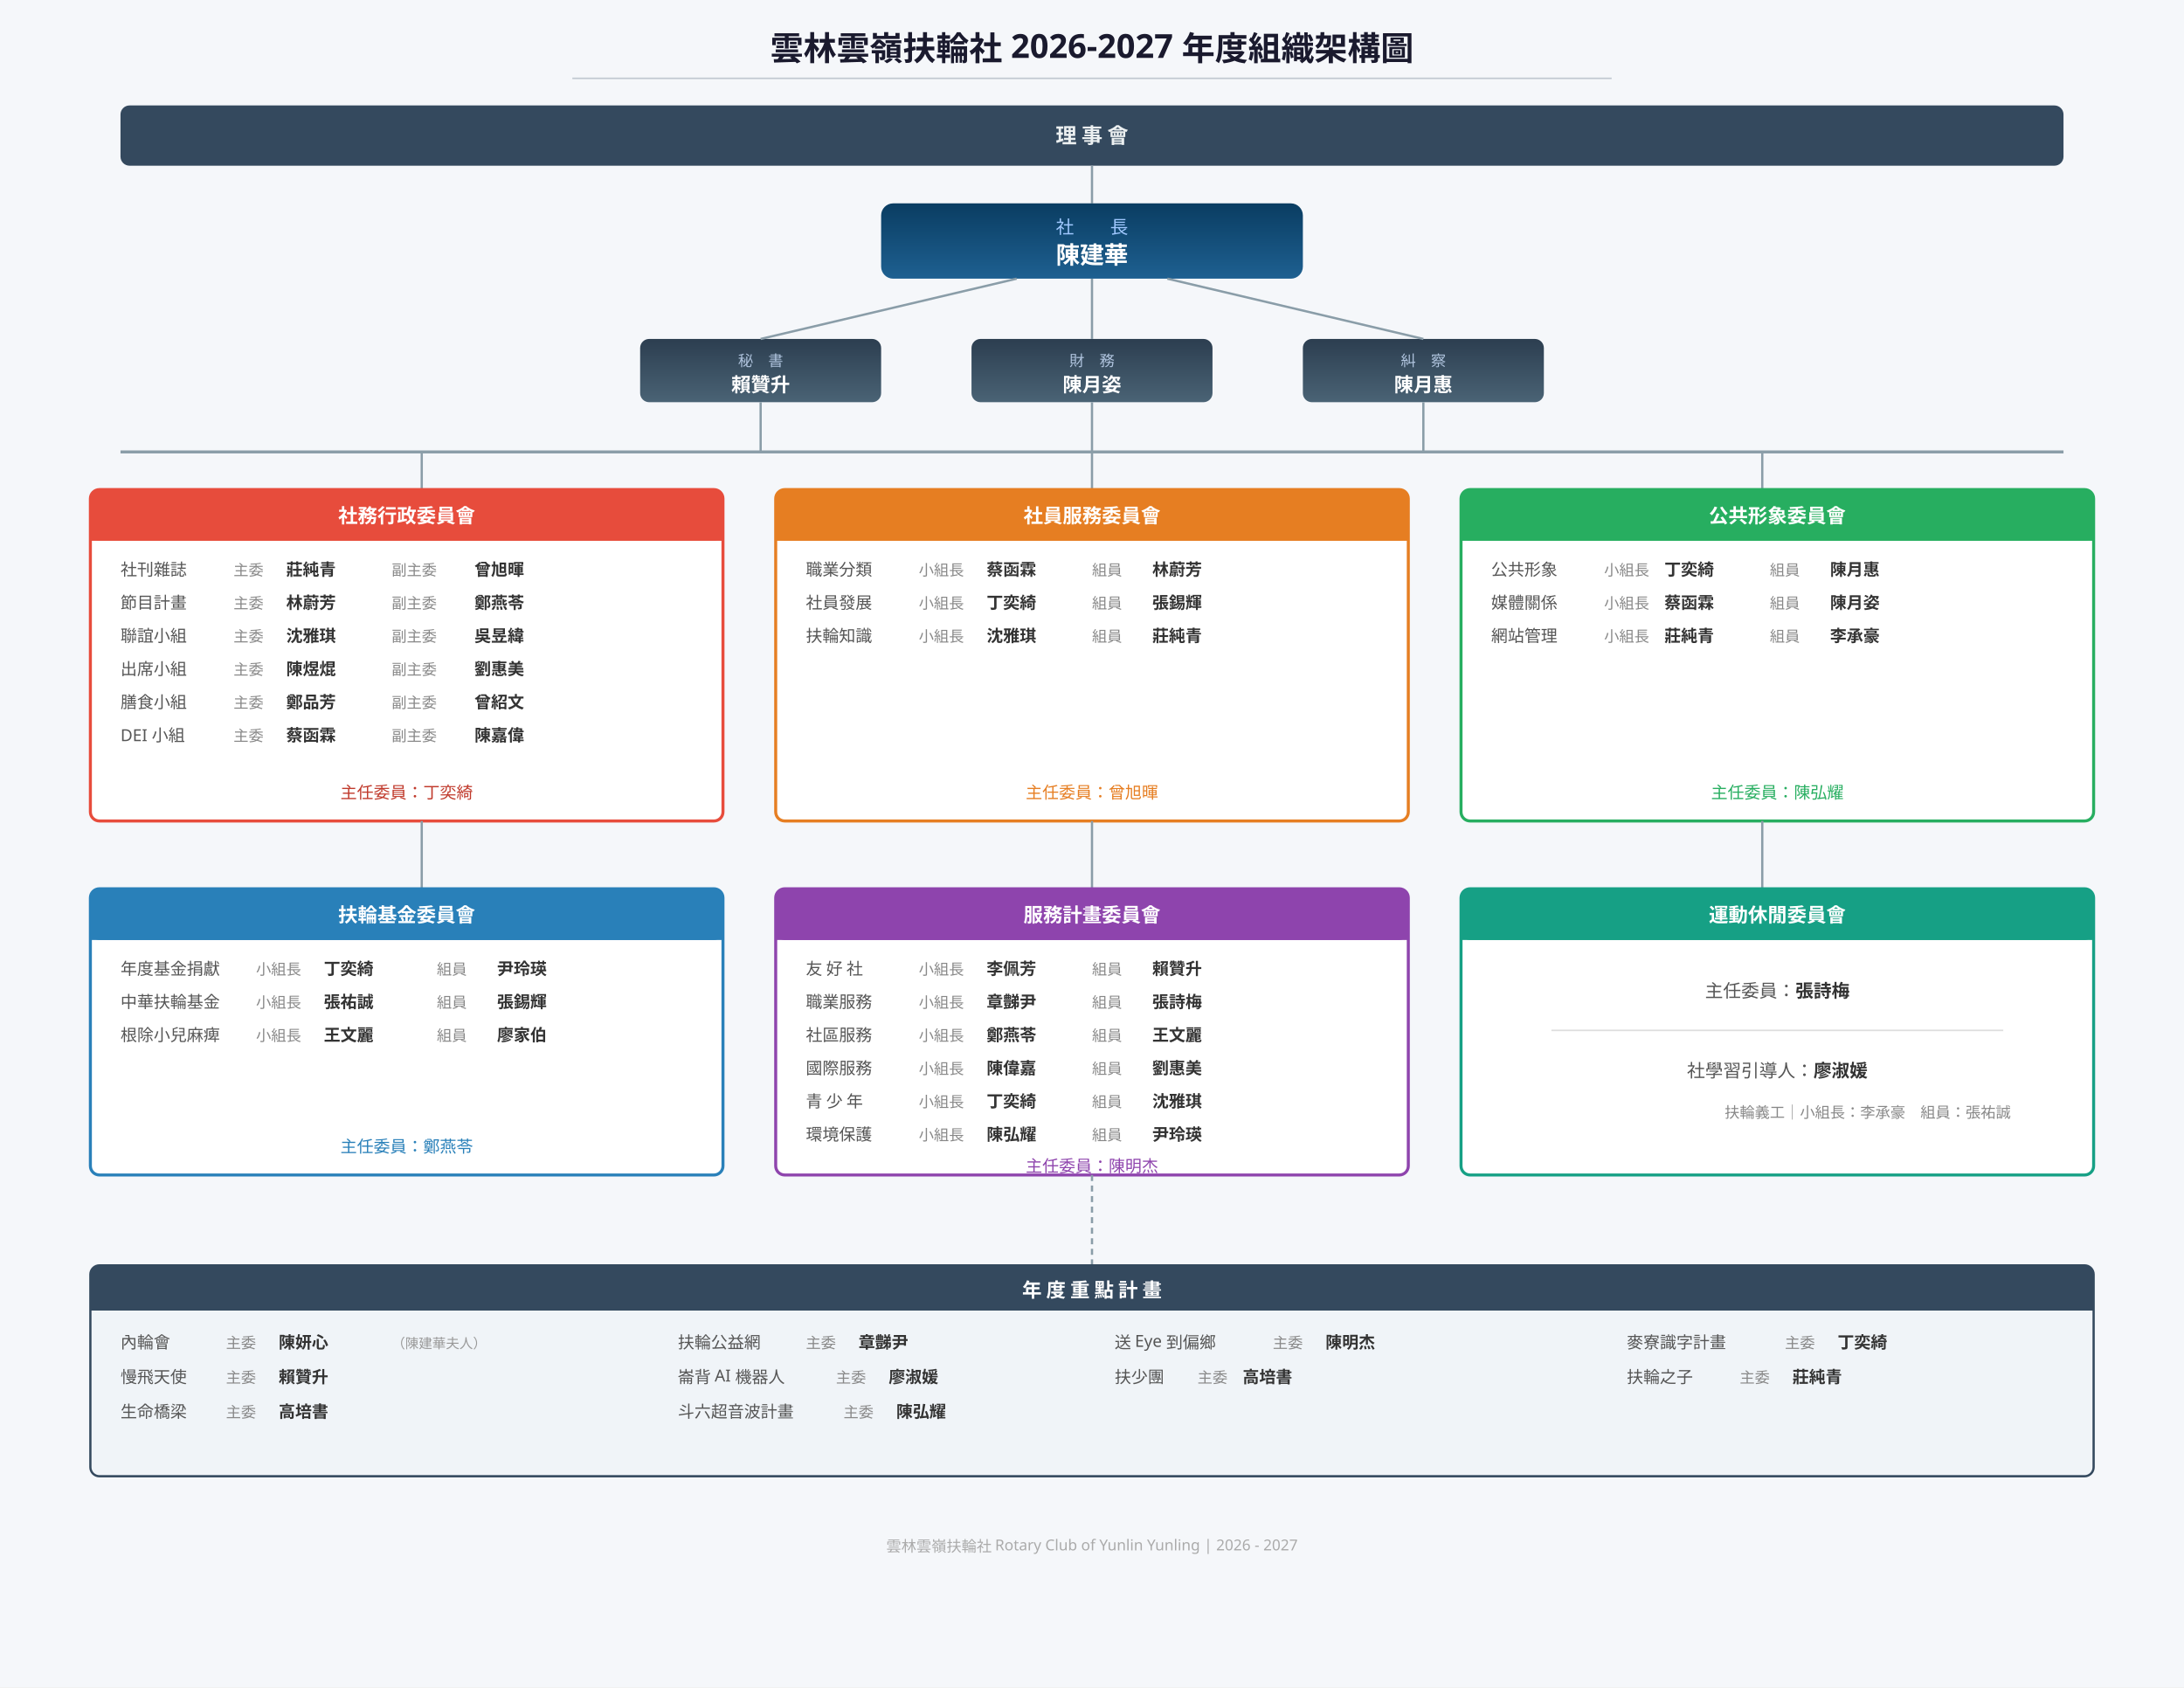
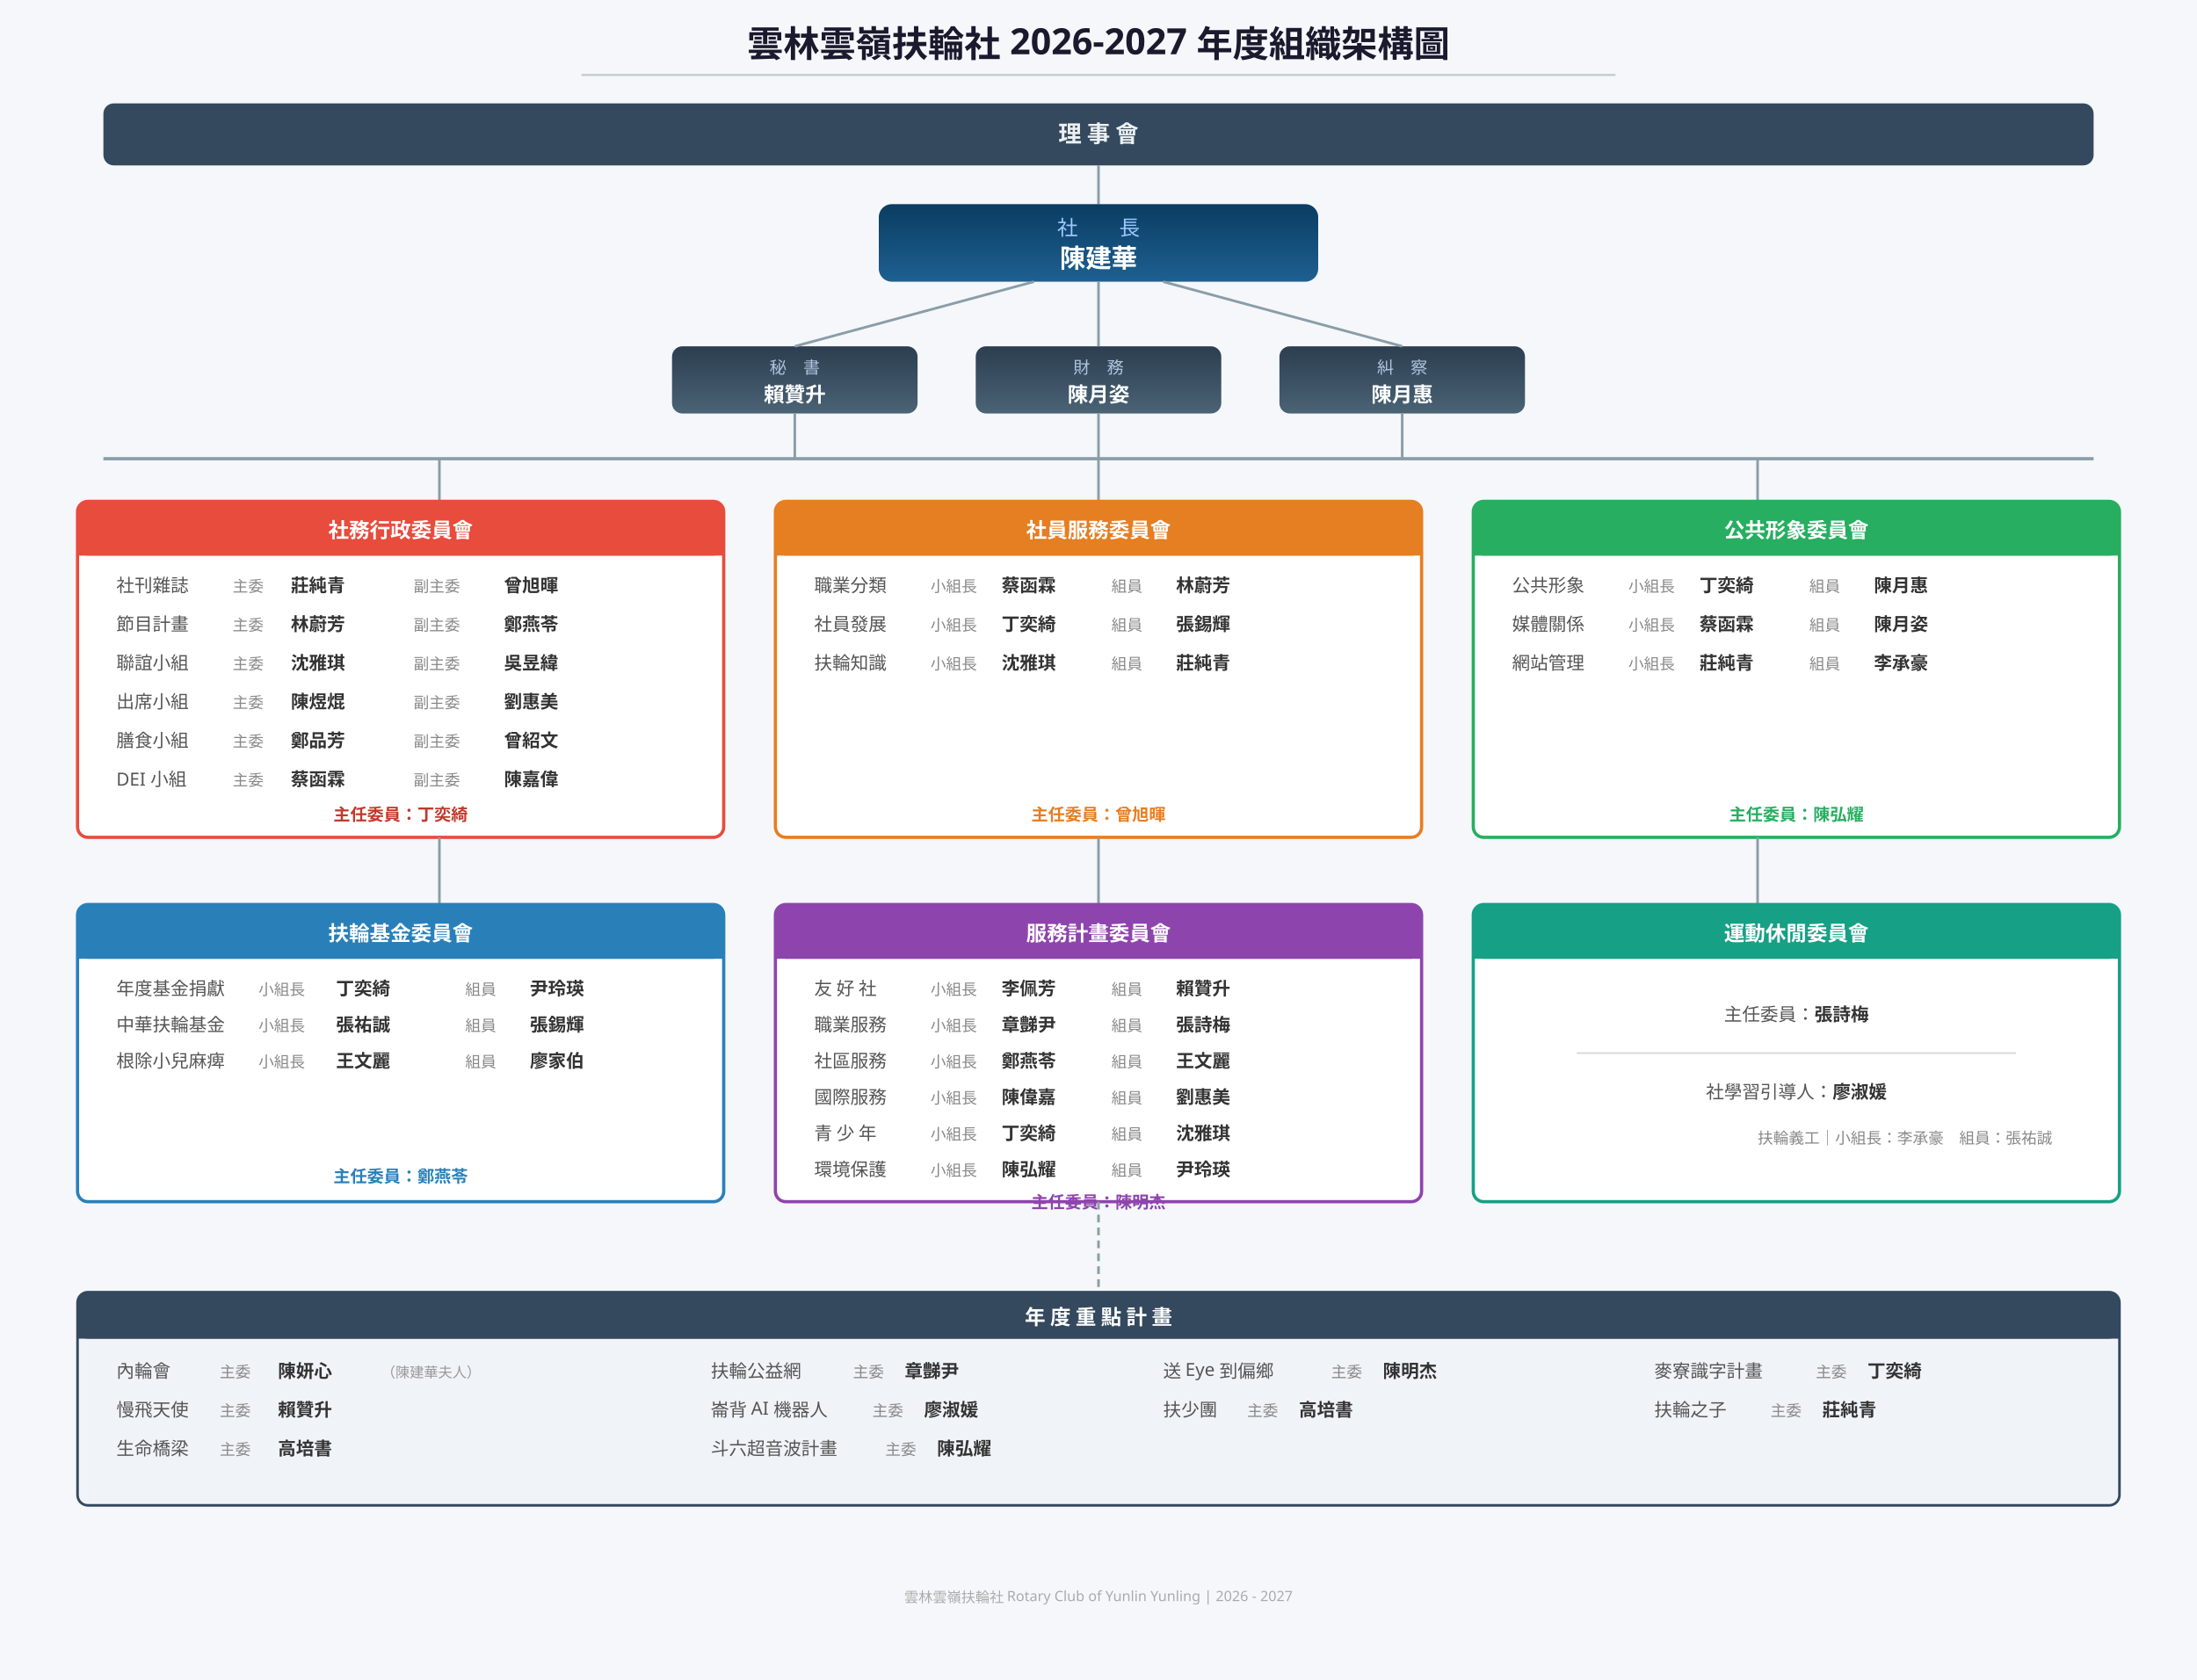
- <svg xmlns="http://www.w3.org/2000/svg" viewBox="0 0 1450 1120" width="1450" height="1120">
+ <svg xmlns="http://www.w3.org/2000/svg" viewBox="0 0 1700 1300" width="1700" height="1300">
  <defs>
    <linearGradient id="presGrad" x1="0" y1="0" x2="0" y2="1">
      <stop offset="0%" stop-color="#0a3d62" />
      <stop offset="100%" stop-color="#1e6091" />
    </linearGradient>
    <linearGradient id="offGrad" x1="0" y1="0" x2="0" y2="1">
      <stop offset="0%" stop-color="#2c3e50" />
      <stop offset="100%" stop-color="#4a6375" />
    </linearGradient>
  </defs>
  <style>
    text { font-family: "Microsoft JhengHei","PingFang TC",sans-serif; }
-     .th { font-size: 13px; font-weight: bold; fill: #fff; }
-     .g { font-size: 11px; fill: #555; }
-     .n { font-size: 11px; font-weight: bold; fill: #333; }
-     .r { font-size: 10px; fill: #888; }
+     .th { font-size: 16px; font-weight: bold; fill: #fff; }
+     .g { font-size: 14px; fill: #555; }
+     .n { font-size: 14px; font-weight: bold; fill: #333; }
+     .r { font-size: 12px; fill: #888; }
  </style>
-   <rect width="1450" height="1120" fill="#f5f7fa" />
-   <text x="725" y="40" text-anchor="middle" font-size="22" font-weight="bold" fill="#1a1a2e">雲林雲嶺扶輪社 2026-2027 年度組織架構圖</text>
-   <line x1="380" y1="52" x2="1070" y2="52" stroke="#c0c8d0" stroke-width="1" />
-   <rect x="80" y="70" width="1290" height="40" rx="6" fill="#34495e" />
-   <text x="725" y="95" text-anchor="middle" font-size="14" font-weight="bold" fill="#ecf0f1">理 事 會</text>
-   <line x1="725" y1="110" x2="725" y2="135" stroke="#8a9da8" stroke-width="1.5" />
-   <rect x="585" y="135" width="280" height="50" rx="8" fill="url(#presGrad)" />
-   <text x="725" y="155" text-anchor="middle" font-size="12" fill="#a0c8ff">社　　長</text>
-   <text x="725" y="175" text-anchor="middle" font-size="16" font-weight="bold" fill="#fff">陳建華</text>
-   <rect x="425" y="225" width="160" height="42" rx="6" fill="url(#offGrad)" />
-   <text x="505" y="243" text-anchor="middle" font-size="10" fill="#b0c4de">秘　書</text>
-   <text x="505" y="260" text-anchor="middle" font-size="13" font-weight="bold" fill="#fff">賴贊升</text>
-   <rect x="645" y="225" width="160" height="42" rx="6" fill="url(#offGrad)" />
-   <text x="725" y="243" text-anchor="middle" font-size="10" fill="#b0c4de">財　務</text>
-   <text x="725" y="260" text-anchor="middle" font-size="13" font-weight="bold" fill="#fff">陳月姿</text>
-   <rect x="865" y="225" width="160" height="42" rx="6" fill="url(#offGrad)" />
-   <text x="945" y="243" text-anchor="middle" font-size="10" fill="#b0c4de">糾　察</text>
-   <text x="945" y="260" text-anchor="middle" font-size="13" font-weight="bold" fill="#fff">陳月惠</text>
-   <line x1="675" y1="185" x2="505" y2="225" stroke="#8a9da8" stroke-width="1.5" />
-   <line x1="725" y1="185" x2="725" y2="225" stroke="#8a9da8" stroke-width="1.5" />
-   <line x1="775" y1="185" x2="945" y2="225" stroke="#8a9da8" stroke-width="1.5" />
-   <line x1="80" y1="300" x2="1370" y2="300" stroke="#8a9da8" stroke-width="2" />
-   <line x1="280" y1="300" x2="280" y2="325" stroke="#8a9da8" stroke-width="1.5" />
-   <line x1="725" y1="300" x2="725" y2="325" stroke="#8a9da8" stroke-width="1.5" />
-   <line x1="1170" y1="300" x2="1170" y2="325" stroke="#8a9da8" stroke-width="1.5" />
-   <line x1="505" y1="267" x2="505" y2="300" stroke="#8a9da8" stroke-width="1.5" />
-   <line x1="725" y1="267" x2="725" y2="300" stroke="#8a9da8" stroke-width="1.5" />
-   <line x1="945" y1="267" x2="945" y2="300" stroke="#8a9da8" stroke-width="1.5" />
-   <rect x="60" y="325" width="420" height="220" rx="6" fill="#fff" stroke="#e74c3c" stroke-width="2" />
-   <rect x="60" y="325" width="420" height="34" rx="6" fill="#e74c3c" />
-   <rect x="60" y="353" width="420" height="6" fill="#e74c3c" />
-   <text x="270" y="347" text-anchor="middle" class="th">社務行政委員會</text>
-   <text x="80" y="382" class="g">社刊雜誌</text>
-   <text x="155" y="382" class="r">主委</text>
-   <text x="190" y="382" class="n">莊純青</text>
-   <text x="260" y="382" class="r">副主委</text>
-   <text x="315" y="382" class="n">曾旭暉</text>
-   <text x="80" y="404" class="g">節目計畫</text>
-   <text x="155" y="404" class="r">主委</text>
-   <text x="190" y="404" class="n">林蔚芳</text>
-   <text x="260" y="404" class="r">副主委</text>
-   <text x="315" y="404" class="n">鄭燕苓</text>
-   <text x="80" y="426" class="g">聯誼小組</text>
-   <text x="155" y="426" class="r">主委</text>
-   <text x="190" y="426" class="n">沈雅琪</text>
-   <text x="260" y="426" class="r">副主委</text>
-   <text x="315" y="426" class="n">吳昱緯</text>
-   <text x="80" y="448" class="g">出席小組</text>
-   <text x="155" y="448" class="r">主委</text>
-   <text x="190" y="448" class="n">陳煜焜</text>
-   <text x="260" y="448" class="r">副主委</text>
-   <text x="315" y="448" class="n">劉惠美</text>
-   <text x="80" y="470" class="g">膳食小組</text>
-   <text x="155" y="470" class="r">主委</text>
-   <text x="190" y="470" class="n">鄭品芳</text>
-   <text x="260" y="470" class="r">副主委</text>
-   <text x="315" y="470" class="n">曾紹文</text>
-   <text x="80" y="492" class="g">DEI 小組</text>
-   <text x="155" y="492" class="r">主委</text>
-   <text x="190" y="492" class="n">蔡函霖</text>
-   <text x="260" y="492" class="r">副主委</text>
-   <text x="315" y="492" class="n">陳嘉偉</text>
-   <text x="270" y="530" text-anchor="middle" font-size="11" fill="#c0392b">主任委員：丁奕綺</text>
-   <rect x="515" y="325" width="420" height="220" rx="6" fill="#fff" stroke="#e67e22" stroke-width="2" />
-   <rect x="515" y="325" width="420" height="34" rx="6" fill="#e67e22" />
-   <rect x="515" y="353" width="420" height="6" fill="#e67e22" />
-   <text x="725" y="347" text-anchor="middle" class="th">社員服務委員會</text>
-   <text x="535" y="382" class="g">職業分類</text>
-   <text x="610" y="382" class="r">小組長</text>
-   <text x="655" y="382" class="n">蔡函霖</text>
-   <text x="725" y="382" class="r">組員</text>
-   <text x="765" y="382" class="n">林蔚芳</text>
-   <text x="535" y="404" class="g">社員發展</text>
-   <text x="610" y="404" class="r">小組長</text>
-   <text x="655" y="404" class="n">丁奕綺</text>
-   <text x="725" y="404" class="r">組員</text>
-   <text x="765" y="404" class="n">張錫輝</text>
-   <text x="535" y="426" class="g">扶輪知識</text>
-   <text x="610" y="426" class="r">小組長</text>
-   <text x="655" y="426" class="n">沈雅琪</text>
-   <text x="725" y="426" class="r">組員</text>
-   <text x="765" y="426" class="n">莊純青</text>
-   <text x="725" y="530" text-anchor="middle" font-size="11" fill="#e67e22">主任委員：曾旭暉</text>
-   <rect x="970" y="325" width="420" height="220" rx="6" fill="#fff" stroke="#27ae60" stroke-width="2" />
-   <rect x="970" y="325" width="420" height="34" rx="6" fill="#27ae60" />
-   <rect x="970" y="353" width="420" height="6" fill="#27ae60" />
-   <text x="1180" y="347" text-anchor="middle" class="th">公共形象委員會</text>
-   <text x="990" y="382" class="g">公共形象</text>
-   <text x="1065" y="382" class="r">小組長</text>
-   <text x="1105" y="382" class="n">丁奕綺</text>
-   <text x="1175" y="382" class="r">組員</text>
-   <text x="1215" y="382" class="n">陳月惠</text>
-   <text x="990" y="404" class="g">媒體關係</text>
-   <text x="1065" y="404" class="r">小組長</text>
-   <text x="1105" y="404" class="n">蔡函霖</text>
-   <text x="1175" y="404" class="r">組員</text>
-   <text x="1215" y="404" class="n">陳月姿</text>
-   <text x="990" y="426" class="g">網站管理</text>
-   <text x="1065" y="426" class="r">小組長</text>
-   <text x="1105" y="426" class="n">莊純青</text>
-   <text x="1175" y="426" class="r">組員</text>
-   <text x="1215" y="426" class="n">李承豪</text>
-   <text x="1180" y="530" text-anchor="middle" font-size="11" fill="#27ae60">主任委員：陳弘耀</text>
-   <line x1="280" y1="545" x2="280" y2="590" stroke="#8a9da8" stroke-width="1.5" />
-   <line x1="725" y1="545" x2="725" y2="590" stroke="#8a9da8" stroke-width="1.5" />
-   <line x1="1170" y1="545" x2="1170" y2="590" stroke="#8a9da8" stroke-width="1.5" />
-   <rect x="60" y="590" width="420" height="190" rx="6" fill="#fff" stroke="#2980b9" stroke-width="2" />
-   <rect x="60" y="590" width="420" height="34" rx="6" fill="#2980b9" />
-   <rect x="60" y="618" width="420" height="6" fill="#2980b9" />
-   <text x="270" y="612" text-anchor="middle" class="th">扶輪基金委員會</text>
-   <text x="80" y="647" class="g">年度基金捐獻</text>
-   <text x="170" y="647" class="r">小組長</text>
-   <text x="215" y="647" class="n">丁奕綺</text>
-   <text x="290" y="647" class="r">組員</text>
-   <text x="330" y="647" class="n">尹玲瑛</text>
-   <text x="80" y="669" class="g">中華扶輪基金</text>
-   <text x="170" y="669" class="r">小組長</text>
-   <text x="215" y="669" class="n">張祐誠</text>
-   <text x="290" y="669" class="r">組員</text>
-   <text x="330" y="669" class="n">張錫輝</text>
-   <text x="80" y="691" class="g">根除小兒麻痺</text>
-   <text x="170" y="691" class="r">小組長</text>
-   <text x="215" y="691" class="n">王文麗</text>
-   <text x="290" y="691" class="r">組員</text>
-   <text x="330" y="691" class="n">廖家伯</text>
-   <text x="270" y="765" text-anchor="middle" font-size="11" fill="#2980b9">主任委員：鄭燕苓</text>
-   <rect x="515" y="590" width="420" height="190" rx="6" fill="#fff" stroke="#8e44ad" stroke-width="2" />
-   <rect x="515" y="590" width="420" height="34" rx="6" fill="#8e44ad" />
-   <rect x="515" y="618" width="420" height="6" fill="#8e44ad" />
-   <text x="725" y="612" text-anchor="middle" class="th">服務計畫委員會</text>
-   <text x="535" y="647" class="g">友 好 社</text>
-   <text x="610" y="647" class="r">小組長</text>
-   <text x="655" y="647" class="n">李佩芳</text>
-   <text x="725" y="647" class="r">組員</text>
-   <text x="765" y="647" class="n">賴贊升</text>
-   <text x="535" y="669" class="g">職業服務</text>
-   <text x="610" y="669" class="r">小組長</text>
-   <text x="655" y="669" class="n">章豑尹</text>
-   <text x="725" y="669" class="r">組員</text>
-   <text x="765" y="669" class="n">張詩梅</text>
-   <text x="535" y="691" class="g">社區服務</text>
-   <text x="610" y="691" class="r">小組長</text>
-   <text x="655" y="691" class="n">鄭燕苓</text>
-   <text x="725" y="691" class="r">組員</text>
-   <text x="765" y="691" class="n">王文麗</text>
-   <text x="535" y="713" class="g">國際服務</text>
-   <text x="610" y="713" class="r">小組長</text>
-   <text x="655" y="713" class="n">陳偉嘉</text>
-   <text x="725" y="713" class="r">組員</text>
-   <text x="765" y="713" class="n">劉惠美</text>
-   <text x="535" y="735" class="g">青 少 年</text>
-   <text x="610" y="735" class="r">小組長</text>
-   <text x="655" y="735" class="n">丁奕綺</text>
-   <text x="725" y="735" class="r">組員</text>
-   <text x="765" y="735" class="n">沈雅琪</text>
-   <text x="535" y="757" class="g">環境保護</text>
-   <text x="610" y="757" class="r">小組長</text>
-   <text x="655" y="757" class="n">陳弘耀</text>
-   <text x="725" y="757" class="r">組員</text>
-   <text x="765" y="757" class="n">尹玲瑛</text>
-   <text x="725" y="778" text-anchor="middle" font-size="11" fill="#8e44ad">主任委員：陳明杰</text>
-   <rect x="970" y="590" width="420" height="190" rx="6" fill="#fff" stroke="#16a085" stroke-width="2" />
-   <rect x="970" y="590" width="420" height="34" rx="6" fill="#16a085" />
-   <rect x="970" y="618" width="420" height="6" fill="#16a085" />
-   <text x="1180" y="612" text-anchor="middle" class="th">運動休閒委員會</text>
-   <text x="1180" y="662" text-anchor="middle" font-size="12" fill="#555">主任委員：<tspan font-weight="bold" fill="#333">張詩梅</tspan>
+   <rect width="1700" height="1300" fill="#f5f7fa" />
+   <text x="850" y="44" text-anchor="middle" font-size="28" font-weight="bold" fill="#1a1a2e">雲林雲嶺扶輪社 2026-2027 年度組織架構圖</text>
+   <line x1="450" y1="58" x2="1250" y2="58" stroke="#c0c8d0" stroke-width="1.5" />
+   <rect x="80" y="80" width="1540" height="48" rx="8" fill="#34495e" />
+   <text x="850" y="110" text-anchor="middle" font-size="18" font-weight="bold" fill="#ecf0f1">理 事 會</text>
+   <line x1="850" y1="128" x2="850" y2="158" stroke="#8a9da8" stroke-width="2" />
+   <rect x="680" y="158" width="340" height="60" rx="10" fill="url(#presGrad)" />
+   <text x="850" y="182" text-anchor="middle" font-size="16" fill="#a0c8ff">社　　長</text>
+   <text x="850" y="207" text-anchor="middle" font-size="20" font-weight="bold" fill="#fff">陳建華</text>
+   <rect x="520" y="268" width="190" height="52" rx="8" fill="url(#offGrad)" />
+   <text x="615" y="289" text-anchor="middle" font-size="13" fill="#b0c4de">秘　書</text>
+   <text x="615" y="311" text-anchor="middle" font-size="16" font-weight="bold" fill="#fff">賴贊升</text>
+   <rect x="755" y="268" width="190" height="52" rx="8" fill="url(#offGrad)" />
+   <text x="850" y="289" text-anchor="middle" font-size="13" fill="#b0c4de">財　務</text>
+   <text x="850" y="311" text-anchor="middle" font-size="16" font-weight="bold" fill="#fff">陳月姿</text>
+   <rect x="990" y="268" width="190" height="52" rx="8" fill="url(#offGrad)" />
+   <text x="1085" y="289" text-anchor="middle" font-size="13" fill="#b0c4de">糾　察</text>
+   <text x="1085" y="311" text-anchor="middle" font-size="16" font-weight="bold" fill="#fff">陳月惠</text>
+   <line x1="800" y1="218" x2="615" y2="268" stroke="#8a9da8" stroke-width="2" />
+   <line x1="850" y1="218" x2="850" y2="268" stroke="#8a9da8" stroke-width="2" />
+   <line x1="900" y1="218" x2="1085" y2="268" stroke="#8a9da8" stroke-width="2" />
+   <line x1="80" y1="355" x2="1620" y2="355" stroke="#8a9da8" stroke-width="2.5" />
+   <line x1="340" y1="355" x2="340" y2="388" stroke="#8a9da8" stroke-width="2" />
+   <line x1="850" y1="355" x2="850" y2="388" stroke="#8a9da8" stroke-width="2" />
+   <line x1="1360" y1="355" x2="1360" y2="388" stroke="#8a9da8" stroke-width="2" />
+   <line x1="615" y1="320" x2="615" y2="355" stroke="#8a9da8" stroke-width="2" />
+   <line x1="850" y1="320" x2="850" y2="355" stroke="#8a9da8" stroke-width="2" />
+   <line x1="1085" y1="320" x2="1085" y2="355" stroke="#8a9da8" stroke-width="2" />
+   <rect x="60" y="388" width="500" height="260" rx="8" fill="#fff" stroke="#e74c3c" stroke-width="2.5" />
+   <rect x="60" y="388" width="500" height="42" rx="8" fill="#e74c3c" />
+   <rect x="60" y="422" width="500" height="8" fill="#e74c3c" />
+   <text x="310" y="416" text-anchor="middle" class="th">社務行政委員會</text>
+   <text x="90" y="458" class="g">社刊雜誌</text>
+   <text x="180" y="458" class="r">主委</text>
+   <text x="225" y="458" class="n">莊純青</text>
+   <text x="320" y="458" class="r">副主委</text>
+   <text x="390" y="458" class="n">曾旭暉</text>
+   <text x="90" y="488" class="g">節目計畫</text>
+   <text x="180" y="488" class="r">主委</text>
+   <text x="225" y="488" class="n">林蔚芳</text>
+   <text x="320" y="488" class="r">副主委</text>
+   <text x="390" y="488" class="n">鄭燕苓</text>
+   <text x="90" y="518" class="g">聯誼小組</text>
+   <text x="180" y="518" class="r">主委</text>
+   <text x="225" y="518" class="n">沈雅琪</text>
+   <text x="320" y="518" class="r">副主委</text>
+   <text x="390" y="518" class="n">吳昱緯</text>
+   <text x="90" y="548" class="g">出席小組</text>
+   <text x="180" y="548" class="r">主委</text>
+   <text x="225" y="548" class="n">陳煜焜</text>
+   <text x="320" y="548" class="r">副主委</text>
+   <text x="390" y="548" class="n">劉惠美</text>
+   <text x="90" y="578" class="g">膳食小組</text>
+   <text x="180" y="578" class="r">主委</text>
+   <text x="225" y="578" class="n">鄭品芳</text>
+   <text x="320" y="578" class="r">副主委</text>
+   <text x="390" y="578" class="n">曾紹文</text>
+   <text x="90" y="608" class="g">DEI 小組</text>
+   <text x="180" y="608" class="r">主委</text>
+   <text x="225" y="608" class="n">蔡函霖</text>
+   <text x="320" y="608" class="r">副主委</text>
+   <text x="390" y="608" class="n">陳嘉偉</text>
+   <text x="310" y="635" text-anchor="middle" font-size="13" fill="#c0392b" font-weight="bold">主任委員：丁奕綺</text>
+   <rect x="600" y="388" width="500" height="260" rx="8" fill="#fff" stroke="#e67e22" stroke-width="2.5" />
+   <rect x="600" y="388" width="500" height="42" rx="8" fill="#e67e22" />
+   <rect x="600" y="422" width="500" height="8" fill="#e67e22" />
+   <text x="850" y="416" text-anchor="middle" class="th">社員服務委員會</text>
+   <text x="630" y="458" class="g">職業分類</text>
+   <text x="720" y="458" class="r">小組長</text>
+   <text x="775" y="458" class="n">蔡函霖</text>
+   <text x="860" y="458" class="r">組員</text>
+   <text x="910" y="458" class="n">林蔚芳</text>
+   <text x="630" y="488" class="g">社員發展</text>
+   <text x="720" y="488" class="r">小組長</text>
+   <text x="775" y="488" class="n">丁奕綺</text>
+   <text x="860" y="488" class="r">組員</text>
+   <text x="910" y="488" class="n">張錫輝</text>
+   <text x="630" y="518" class="g">扶輪知識</text>
+   <text x="720" y="518" class="r">小組長</text>
+   <text x="775" y="518" class="n">沈雅琪</text>
+   <text x="860" y="518" class="r">組員</text>
+   <text x="910" y="518" class="n">莊純青</text>
+   <text x="850" y="635" text-anchor="middle" font-size="13" fill="#e67e22" font-weight="bold">主任委員：曾旭暉</text>
+   <rect x="1140" y="388" width="500" height="260" rx="8" fill="#fff" stroke="#27ae60" stroke-width="2.5" />
+   <rect x="1140" y="388" width="500" height="42" rx="8" fill="#27ae60" />
+   <rect x="1140" y="422" width="500" height="8" fill="#27ae60" />
+   <text x="1390" y="416" text-anchor="middle" class="th">公共形象委員會</text>
+   <text x="1170" y="458" class="g">公共形象</text>
+   <text x="1260" y="458" class="r">小組長</text>
+   <text x="1315" y="458" class="n">丁奕綺</text>
+   <text x="1400" y="458" class="r">組員</text>
+   <text x="1450" y="458" class="n">陳月惠</text>
+   <text x="1170" y="488" class="g">媒體關係</text>
+   <text x="1260" y="488" class="r">小組長</text>
+   <text x="1315" y="488" class="n">蔡函霖</text>
+   <text x="1400" y="488" class="r">組員</text>
+   <text x="1450" y="488" class="n">陳月姿</text>
+   <text x="1170" y="518" class="g">網站管理</text>
+   <text x="1260" y="518" class="r">小組長</text>
+   <text x="1315" y="518" class="n">莊純青</text>
+   <text x="1400" y="518" class="r">組員</text>
+   <text x="1450" y="518" class="n">李承豪</text>
+   <text x="1390" y="635" text-anchor="middle" font-size="13" fill="#27ae60" font-weight="bold">主任委員：陳弘耀</text>
+   <line x1="340" y1="648" x2="340" y2="700" stroke="#8a9da8" stroke-width="2" />
+   <line x1="850" y1="648" x2="850" y2="700" stroke="#8a9da8" stroke-width="2" />
+   <line x1="1360" y1="648" x2="1360" y2="700" stroke="#8a9da8" stroke-width="2" />
+   <rect x="60" y="700" width="500" height="230" rx="8" fill="#fff" stroke="#2980b9" stroke-width="2.5" />
+   <rect x="60" y="700" width="500" height="42" rx="8" fill="#2980b9" />
+   <rect x="60" y="734" width="500" height="8" fill="#2980b9" />
+   <text x="310" y="728" text-anchor="middle" class="th">扶輪基金委員會</text>
+   <text x="90" y="770" class="g">年度基金捐獻</text>
+   <text x="200" y="770" class="r">小組長</text>
+   <text x="260" y="770" class="n">丁奕綺</text>
+   <text x="360" y="770" class="r">組員</text>
+   <text x="410" y="770" class="n">尹玲瑛</text>
+   <text x="90" y="798" class="g">中華扶輪基金</text>
+   <text x="200" y="798" class="r">小組長</text>
+   <text x="260" y="798" class="n">張祐誠</text>
+   <text x="360" y="798" class="r">組員</text>
+   <text x="410" y="798" class="n">張錫輝</text>
+   <text x="90" y="826" class="g">根除小兒麻痺</text>
+   <text x="200" y="826" class="r">小組長</text>
+   <text x="260" y="826" class="n">王文麗</text>
+   <text x="360" y="826" class="r">組員</text>
+   <text x="410" y="826" class="n">廖家伯</text>
+   <text x="310" y="915" text-anchor="middle" font-size="13" fill="#2980b9" font-weight="bold">主任委員：鄭燕苓</text>
+   <rect x="600" y="700" width="500" height="230" rx="8" fill="#fff" stroke="#8e44ad" stroke-width="2.5" />
+   <rect x="600" y="700" width="500" height="42" rx="8" fill="#8e44ad" />
+   <rect x="600" y="734" width="500" height="8" fill="#8e44ad" />
+   <text x="850" y="728" text-anchor="middle" class="th">服務計畫委員會</text>
+   <text x="630" y="770" class="g">友 好 社</text>
+   <text x="720" y="770" class="r">小組長</text>
+   <text x="775" y="770" class="n">李佩芳</text>
+   <text x="860" y="770" class="r">組員</text>
+   <text x="910" y="770" class="n">賴贊升</text>
+   <text x="630" y="798" class="g">職業服務</text>
+   <text x="720" y="798" class="r">小組長</text>
+   <text x="775" y="798" class="n">章豑尹</text>
+   <text x="860" y="798" class="r">組員</text>
+   <text x="910" y="798" class="n">張詩梅</text>
+   <text x="630" y="826" class="g">社區服務</text>
+   <text x="720" y="826" class="r">小組長</text>
+   <text x="775" y="826" class="n">鄭燕苓</text>
+   <text x="860" y="826" class="r">組員</text>
+   <text x="910" y="826" class="n">王文麗</text>
+   <text x="630" y="854" class="g">國際服務</text>
+   <text x="720" y="854" class="r">小組長</text>
+   <text x="775" y="854" class="n">陳偉嘉</text>
+   <text x="860" y="854" class="r">組員</text>
+   <text x="910" y="854" class="n">劉惠美</text>
+   <text x="630" y="882" class="g">青 少 年</text>
+   <text x="720" y="882" class="r">小組長</text>
+   <text x="775" y="882" class="n">丁奕綺</text>
+   <text x="860" y="882" class="r">組員</text>
+   <text x="910" y="882" class="n">沈雅琪</text>
+   <text x="630" y="910" class="g">環境保護</text>
+   <text x="720" y="910" class="r">小組長</text>
+   <text x="775" y="910" class="n">陳弘耀</text>
+   <text x="860" y="910" class="r">組員</text>
+   <text x="910" y="910" class="n">尹玲瑛</text>
+   <text x="850" y="935" text-anchor="middle" font-size="13" fill="#8e44ad" font-weight="bold">主任委員：陳明杰</text>
+   <rect x="1140" y="700" width="500" height="230" rx="8" fill="#fff" stroke="#16a085" stroke-width="2.5" />
+   <rect x="1140" y="700" width="500" height="42" rx="8" fill="#16a085" />
+   <rect x="1140" y="734" width="500" height="8" fill="#16a085" />
+   <text x="1390" y="728" text-anchor="middle" class="th">運動休閒委員會</text>
+   <text x="1390" y="790" text-anchor="middle" class="g">主任委員：<tspan font-weight="bold" fill="#333">張詩梅</tspan>
  </text>
-   <line x1="1030" y1="684" x2="1330" y2="684" stroke="#ddd" stroke-width="1" />
-   <text x="1180" y="715" text-anchor="middle" font-size="12" fill="#555">社學習引導人：<tspan font-weight="bold" fill="#333">廖淑媛</tspan>
+   <line x1="1220" y1="815" x2="1560" y2="815" stroke="#ddd" stroke-width="1.5" />
+   <text x="1390" y="850" text-anchor="middle" class="g">社學習引導人：<tspan font-weight="bold" fill="#333">廖淑媛</tspan>
  </text>
-   <text x="1145" y="742" font-size="10" fill="#888">扶輪義工｜小組長：李承豪　組員：張祐誠</text>
-   <line x1="725" y1="780" x2="725" y2="840" stroke="#8a9da8" stroke-width="1.5" stroke-dasharray="4,3" />
-   <rect x="60" y="840" width="1330" height="140" rx="6" fill="#f0f4f8" stroke="#34495e" stroke-width="1.5" />
-   <rect x="60" y="840" width="1330" height="30" rx="6" fill="#34495e" />
-   <rect x="60" y="864" width="1330" height="6" fill="#34495e" />
-   <text x="725" y="861" text-anchor="middle" font-size="13" font-weight="bold" fill="#fff">年 度 重 點 計 畫</text>
-   <text x="80" y="895" class="g">內輪會</text>
-   <text x="150" y="895" class="r">主委</text>
-   <text x="185" y="895" class="n">陳妍心</text>
-   <text x="260" y="895" font-size="9" fill="#999">（陳建華夫人）</text>
-   <text x="450" y="895" class="g">扶輪公益網</text>
-   <text x="535" y="895" class="r">主委</text>
-   <text x="570" y="895" class="n">章豑尹</text>
-   <text x="740" y="895" class="g">送 Eye 到偏鄉</text>
-   <text x="845" y="895" class="r">主委</text>
-   <text x="880" y="895" class="n">陳明杰</text>
-   <text x="1080" y="895" class="g">麥寮識字計畫</text>
-   <text x="1185" y="895" class="r">主委</text>
-   <text x="1220" y="895" class="n">丁奕綺</text>
-   <text x="80" y="918" class="g">慢飛天使</text>
-   <text x="150" y="918" class="r">主委</text>
-   <text x="185" y="918" class="n">賴贊升</text>
-   <text x="450" y="918" class="g">崙背 AI 機器人</text>
-   <text x="555" y="918" class="r">主委</text>
-   <text x="590" y="918" class="n">廖淑媛</text>
-   <text x="740" y="918" class="g">扶少團</text>
-   <text x="795" y="918" class="r">主委</text>
-   <text x="825" y="918" class="n">高培書</text>
-   <text x="1080" y="918" class="g">扶輪之子</text>
-   <text x="1155" y="918" class="r">主委</text>
-   <text x="1190" y="918" class="n">莊純青</text>
-   <text x="80" y="941" class="g">生命橋梁</text>
-   <text x="150" y="941" class="r">主委</text>
-   <text x="185" y="941" class="n">高培書</text>
-   <text x="450" y="941" class="g">斗六超音波計畫</text>
-   <text x="560" y="941" class="r">主委</text>
-   <text x="595" y="941" class="n">陳弘耀</text>
-   <text x="725" y="1030" text-anchor="middle" font-size="10" fill="#aaa">雲林雲嶺扶輪社  Rotary Club of Yunlin Yunling  |  2026 - 2027</text>
+   <text x="1360" y="885" font-size="12" fill="#888">扶輪義工｜小組長：李承豪　組員：張祐誠</text>
+   <line x1="850" y1="930" x2="850" y2="1000" stroke="#8a9da8" stroke-width="2" stroke-dasharray="6,4" />
+   <rect x="60" y="1000" width="1580" height="165" rx="8" fill="#f0f4f8" stroke="#34495e" stroke-width="2" />
+   <rect x="60" y="1000" width="1580" height="36" rx="8" fill="#34495e" />
+   <rect x="60" y="1028" width="1580" height="8" fill="#34495e" />
+   <text x="850" y="1025" text-anchor="middle" font-size="16" font-weight="bold" fill="#fff">年 度 重 點 計 畫</text>
+   <text x="90" y="1066" class="g">內輪會</text>
+   <text x="170" y="1066" class="r">主委</text>
+   <text x="215" y="1066" class="n">陳妍心</text>
+   <text x="295" y="1066" font-size="11" fill="#999">（陳建華夫人）</text>
+   <text x="550" y="1066" class="g">扶輪公益網</text>
+   <text x="660" y="1066" class="r">主委</text>
+   <text x="700" y="1066" class="n">章豑尹</text>
+   <text x="900" y="1066" class="g">送 Eye 到偏鄉</text>
+   <text x="1030" y="1066" class="r">主委</text>
+   <text x="1070" y="1066" class="n">陳明杰</text>
+   <text x="1280" y="1066" class="g">麥寮識字計畫</text>
+   <text x="1405" y="1066" class="r">主委</text>
+   <text x="1445" y="1066" class="n">丁奕綺</text>
+   <text x="90" y="1096" class="g">慢飛天使</text>
+   <text x="170" y="1096" class="r">主委</text>
+   <text x="215" y="1096" class="n">賴贊升</text>
+   <text x="550" y="1096" class="g">崙背 AI 機器人</text>
+   <text x="675" y="1096" class="r">主委</text>
+   <text x="715" y="1096" class="n">廖淑媛</text>
+   <text x="900" y="1096" class="g">扶少團</text>
+   <text x="965" y="1096" class="r">主委</text>
+   <text x="1005" y="1096" class="n">高培書</text>
+   <text x="1280" y="1096" class="g">扶輪之子</text>
+   <text x="1370" y="1096" class="r">主委</text>
+   <text x="1410" y="1096" class="n">莊純青</text>
+   <text x="90" y="1126" class="g">生命橋梁</text>
+   <text x="170" y="1126" class="r">主委</text>
+   <text x="215" y="1126" class="n">高培書</text>
+   <text x="550" y="1126" class="g">斗六超音波計畫</text>
+   <text x="685" y="1126" class="r">主委</text>
+   <text x="725" y="1126" class="n">陳弘耀</text>
+   <text x="850" y="1240" text-anchor="middle" font-size="11" fill="#aaa">雲林雲嶺扶輪社  Rotary Club of Yunlin Yunling  |  2026 - 2027</text>
</svg>
